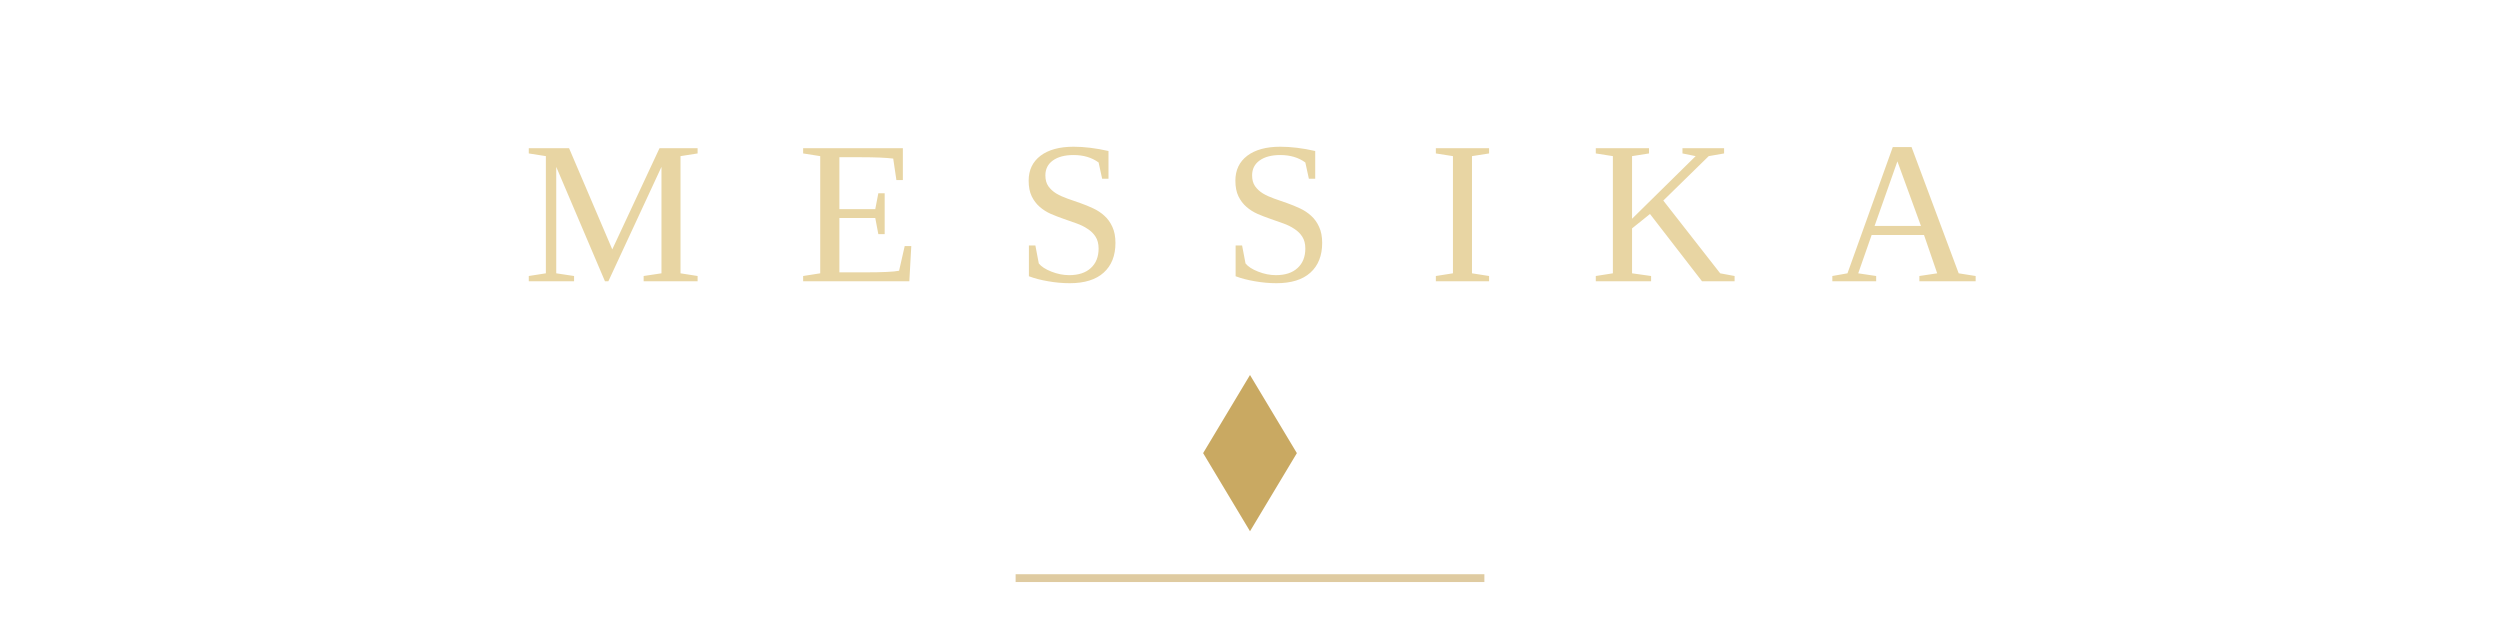
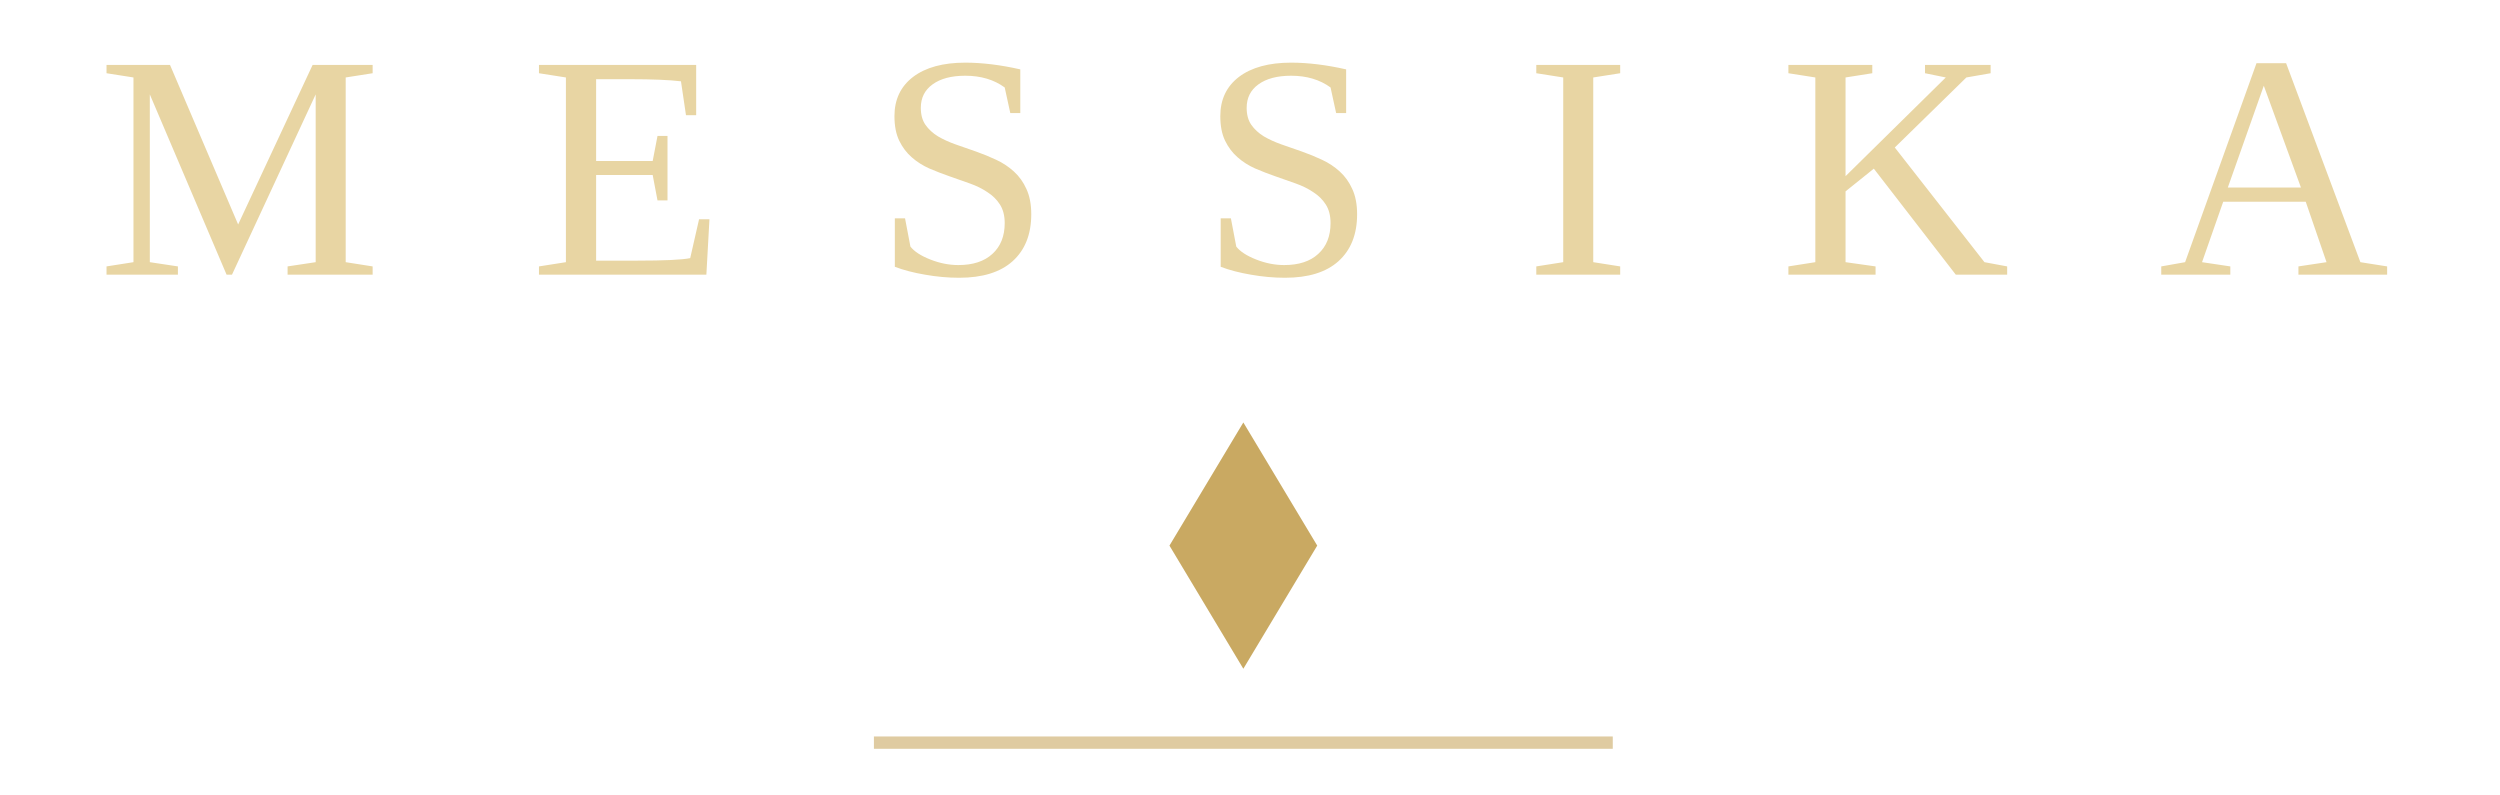
- <svg xmlns="http://www.w3.org/2000/svg" viewBox="0 0 320 80" fill="none">
+ <svg xmlns="http://www.w3.org/2000/svg" viewBox="59.033 13.694 203.015 64.505" fill="none">
  <text x="160" y="36" text-anchor="middle" font-family="Georgia, 'Times New Roman', serif" font-size="26" fill="#e8d5a3" letter-spacing="12">MESSIKA</text>
  <path d="M160 48 L166 58 L160 68 L154 58 Z" fill="#c9a962" />
  <line x1="130" y1="74" x2="190" y2="74" stroke="#c9a962" stroke-width="1" opacity="0.6" />
</svg>
